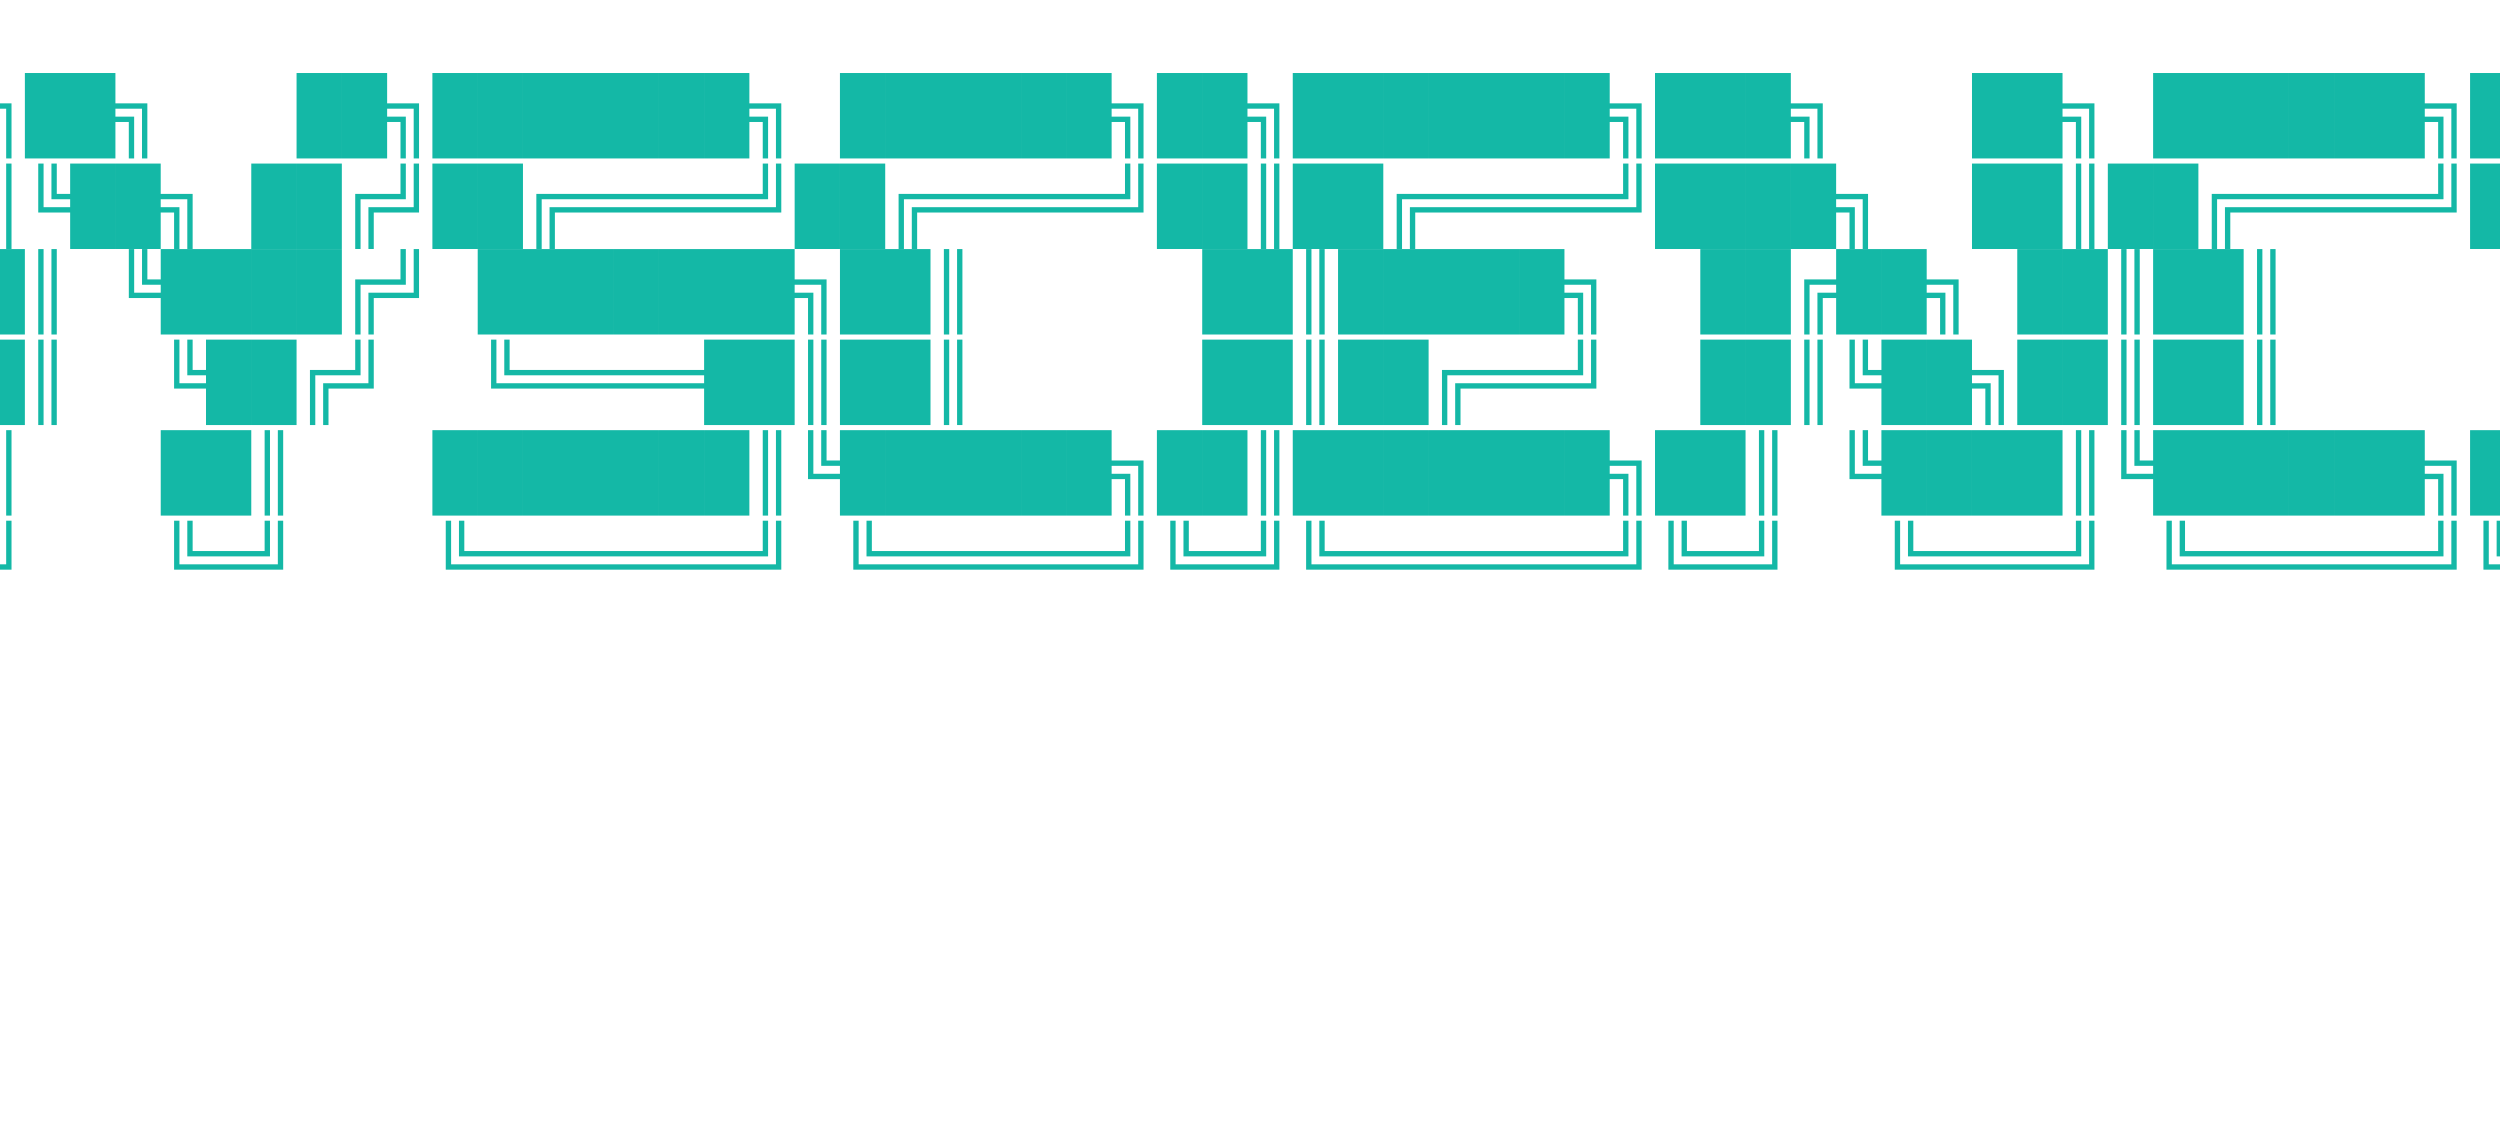
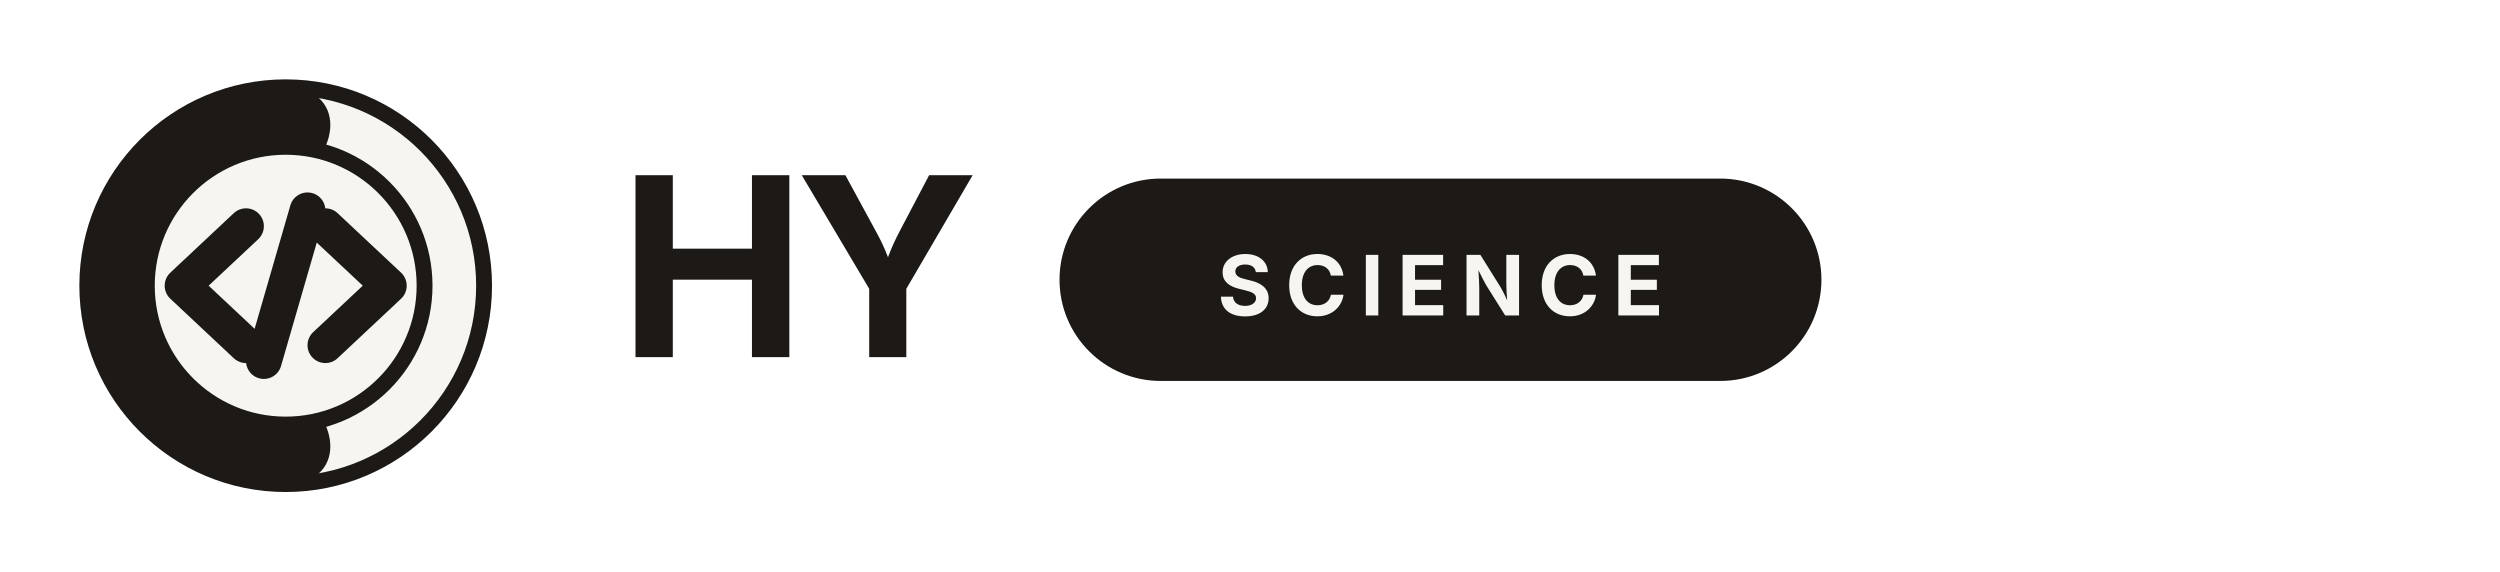
- <svg xmlns="http://www.w3.org/2000/svg" viewBox="0 0 497 228" width="497" height="228" role="img" aria-label="HYscience">
+ <svg xmlns="http://www.w3.org/2000/svg" viewBox="0 0 420 96" width="420" height="96" role="img" aria-label="HYscience">
  <style>
-     text { font-family: ui-monospace, "SFMono-Regular", "SF Mono", Menlo, Consolas, "Liberation Mono", monospace; font-size: 15px; font-weight: 700; fill: #14b8a6; }
+     .ink { fill: #1c1917; }
+     .line { stroke: #1c1917; fill: none; }
+     .paper { fill: #f6f5f2; }
+     .pill { fill: #1c1917; }
+     .pill-text { fill: #f6f5f2; }
+     @media (prefers-color-scheme: dark) {
+       .ink { fill: #f4f1ea; }
+       .line { stroke: #f4f1ea; }
+       .paper { fill: #141413; }
+       .pill { fill: #f4f1ea; }
+       .pill-text { fill: #141413; }
+     }
  </style>
-   <text x="248" y="27" text-anchor="middle" xml:space="preserve">██╗  ██╗██╗   ██╗███████╗ ██████╗██╗███████╗███╗   ██╗ ██████╗███████╗</text>
-   <text x="248" y="45" text-anchor="middle" xml:space="preserve">██║  ██║╚██╗ ██╔╝██╔════╝██╔════╝██║██╔════╝████╗  ██║██╔════╝██╔════╝</text>
-   <text x="248" y="62" text-anchor="middle" xml:space="preserve">███████║ ╚████╔╝ ███████╗██║     ██║█████╗  ██╔██╗ ██║██║     █████╗</text>
-   <text x="248" y="80" text-anchor="middle" xml:space="preserve">██╔══██║  ╚██╔╝  ╚════██║██║     ██║██╔══╝  ██║╚██╗██║██║     ██╔══╝</text>
-   <text x="248" y="98" text-anchor="middle" xml:space="preserve">██║  ██║   ██║   ███████║╚██████╗██║███████╗██║ ╚████║╚██████╗███████╗</text>
-   <text x="248" y="116" text-anchor="middle" xml:space="preserve">╚═╝  ╚═╝   ╚═╝   ╚══════╝ ╚═════╝╚═╝╚══════╝╚═╝  ╚═══╝ ╚═════╝╚══════╝</text>
+   <g transform="translate(8 8) scale(3.333)">
+     <circle class="paper" cx="12" cy="12" r="10" />
+     <circle class="line" cx="12" cy="12" r="10" stroke-width="0.8" />
+     <path class="ink" d="M12 2A10 10 0 0 0 12 22C15 22 15 18.6 12 17C10 16.1 10 7.9 12 7C15 5.4 15 2 12 2Z" />
+     <circle class="paper" cx="12" cy="12" r="7" />
+     <circle class="line" cx="12" cy="12" r="7" stroke-width="0.8" />
+     <path class="line" d="m10 9-3.2 3 3.2 3M14 9l3.2 3-3.2 3M13.1 8.2l-2.2 7.6" stroke-width="1.8" stroke-linecap="round" stroke-linejoin="round" />
+   </g>
+   <text class="ink" x="104" y="60" font-family="ui-sans-serif, system-ui, -apple-system, Segoe UI, sans-serif" font-size="42" font-weight="700" letter-spacing="-0.04em">HY</text>
+   <rect class="pill" x="178" y="30" width="128" height="34" rx="17" />
+   <text class="pill-text" x="242" y="53" text-anchor="middle" font-family="ui-sans-serif, system-ui, -apple-system, Segoe UI, sans-serif" font-size="14" font-weight="650" letter-spacing="0.16em">SCIENCE</text>
</svg>
